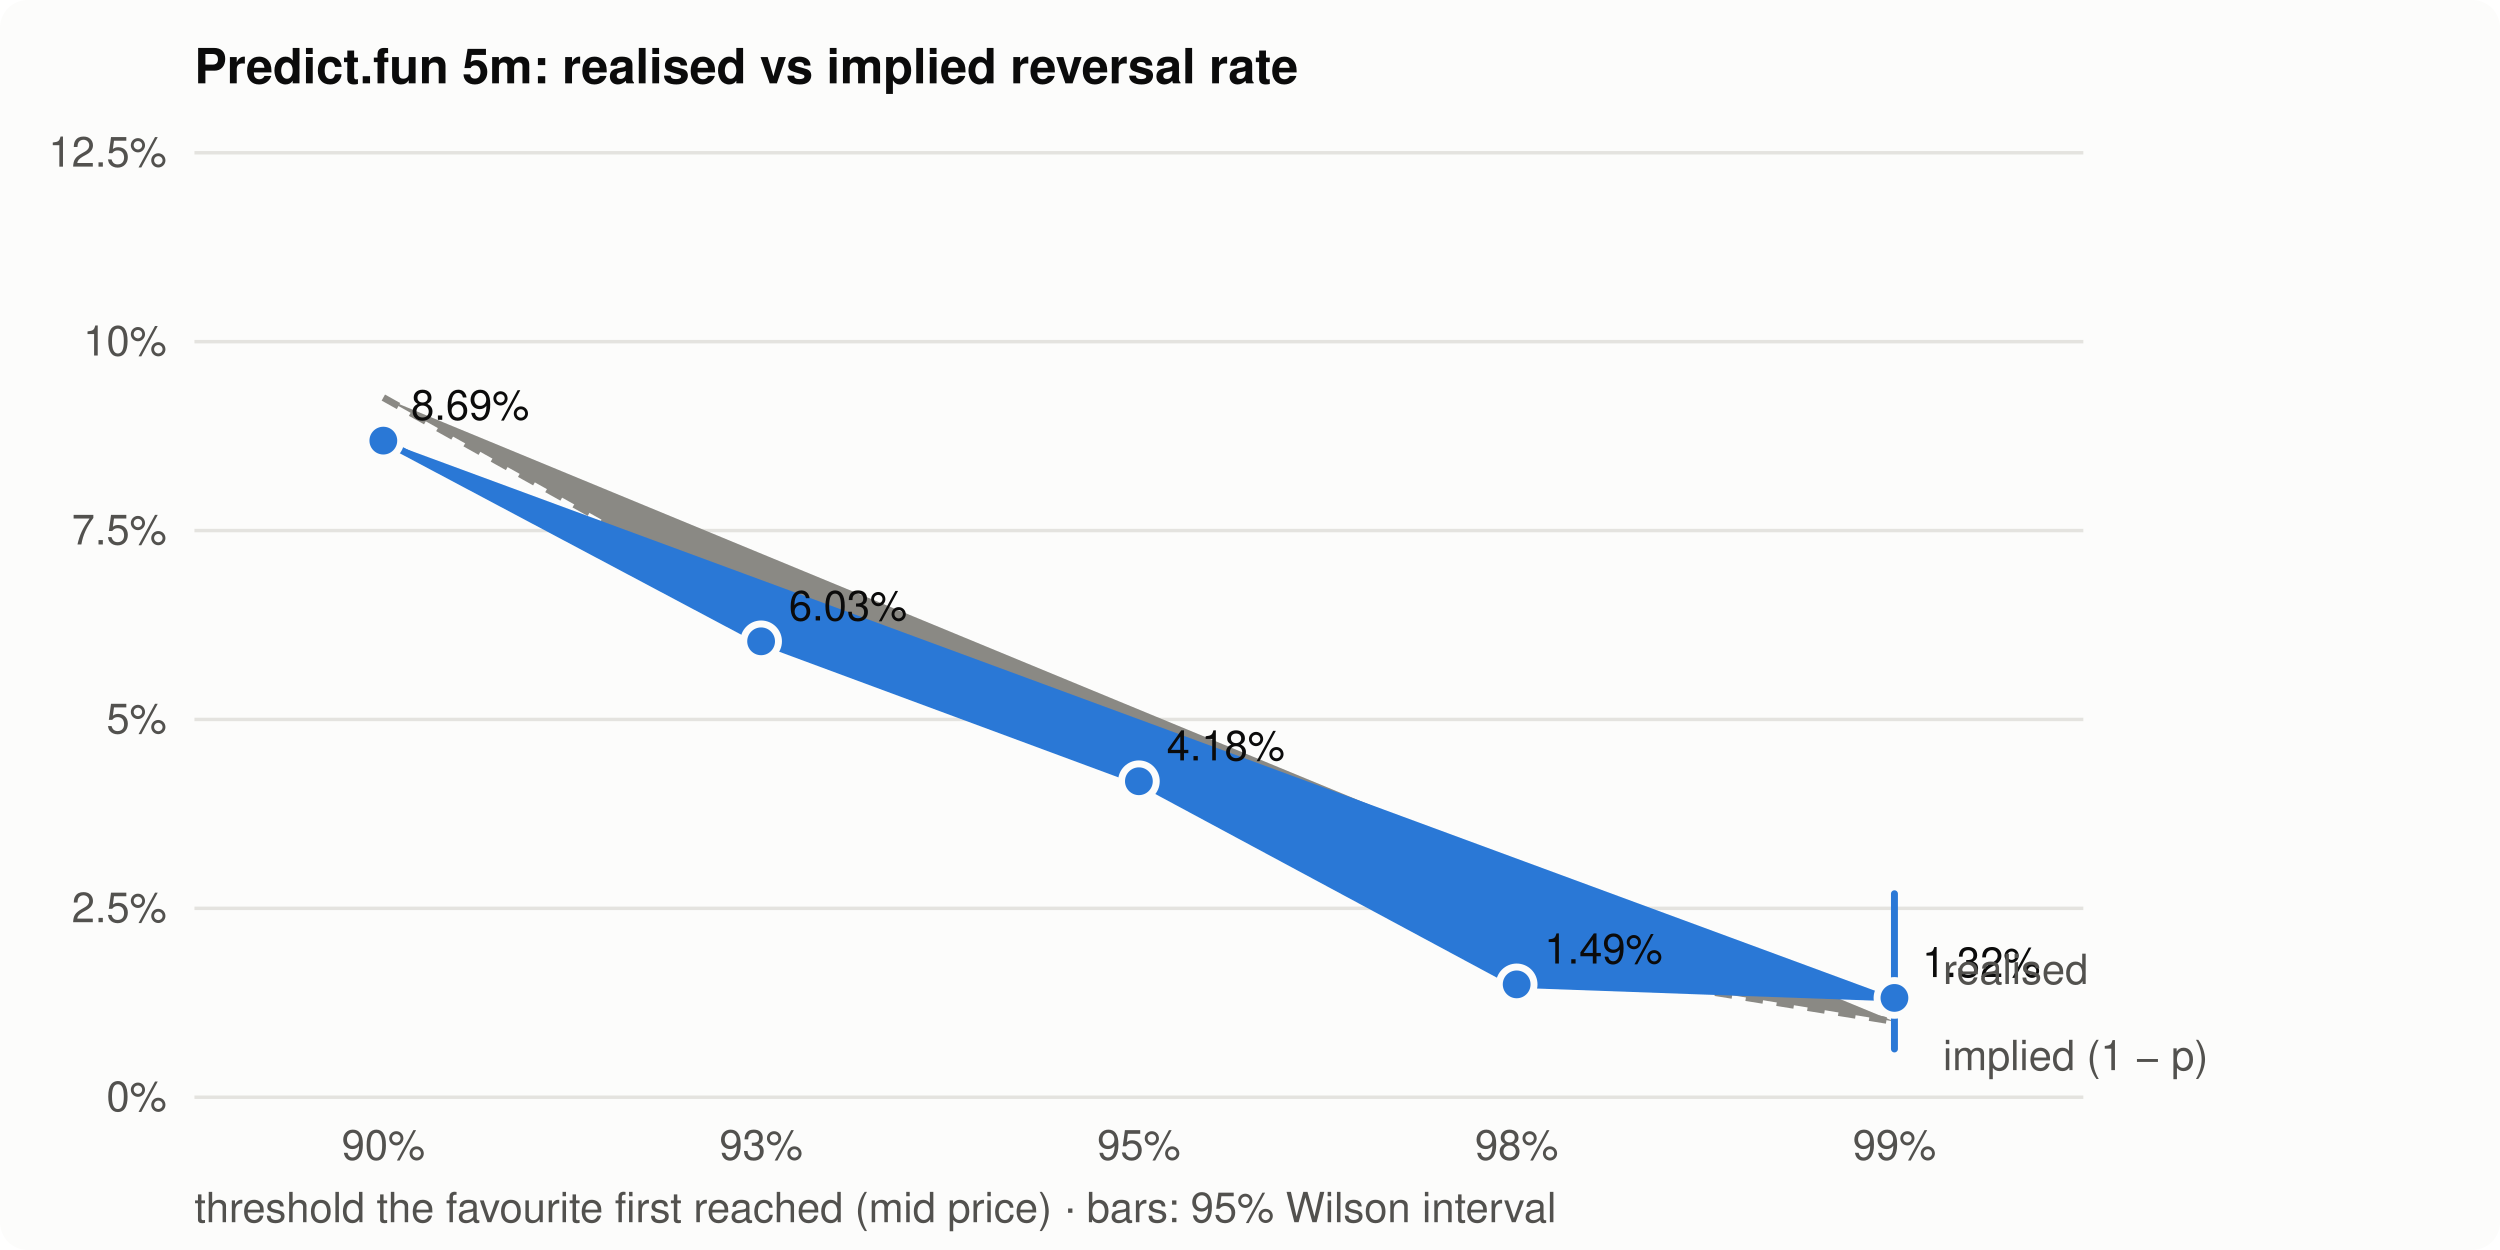
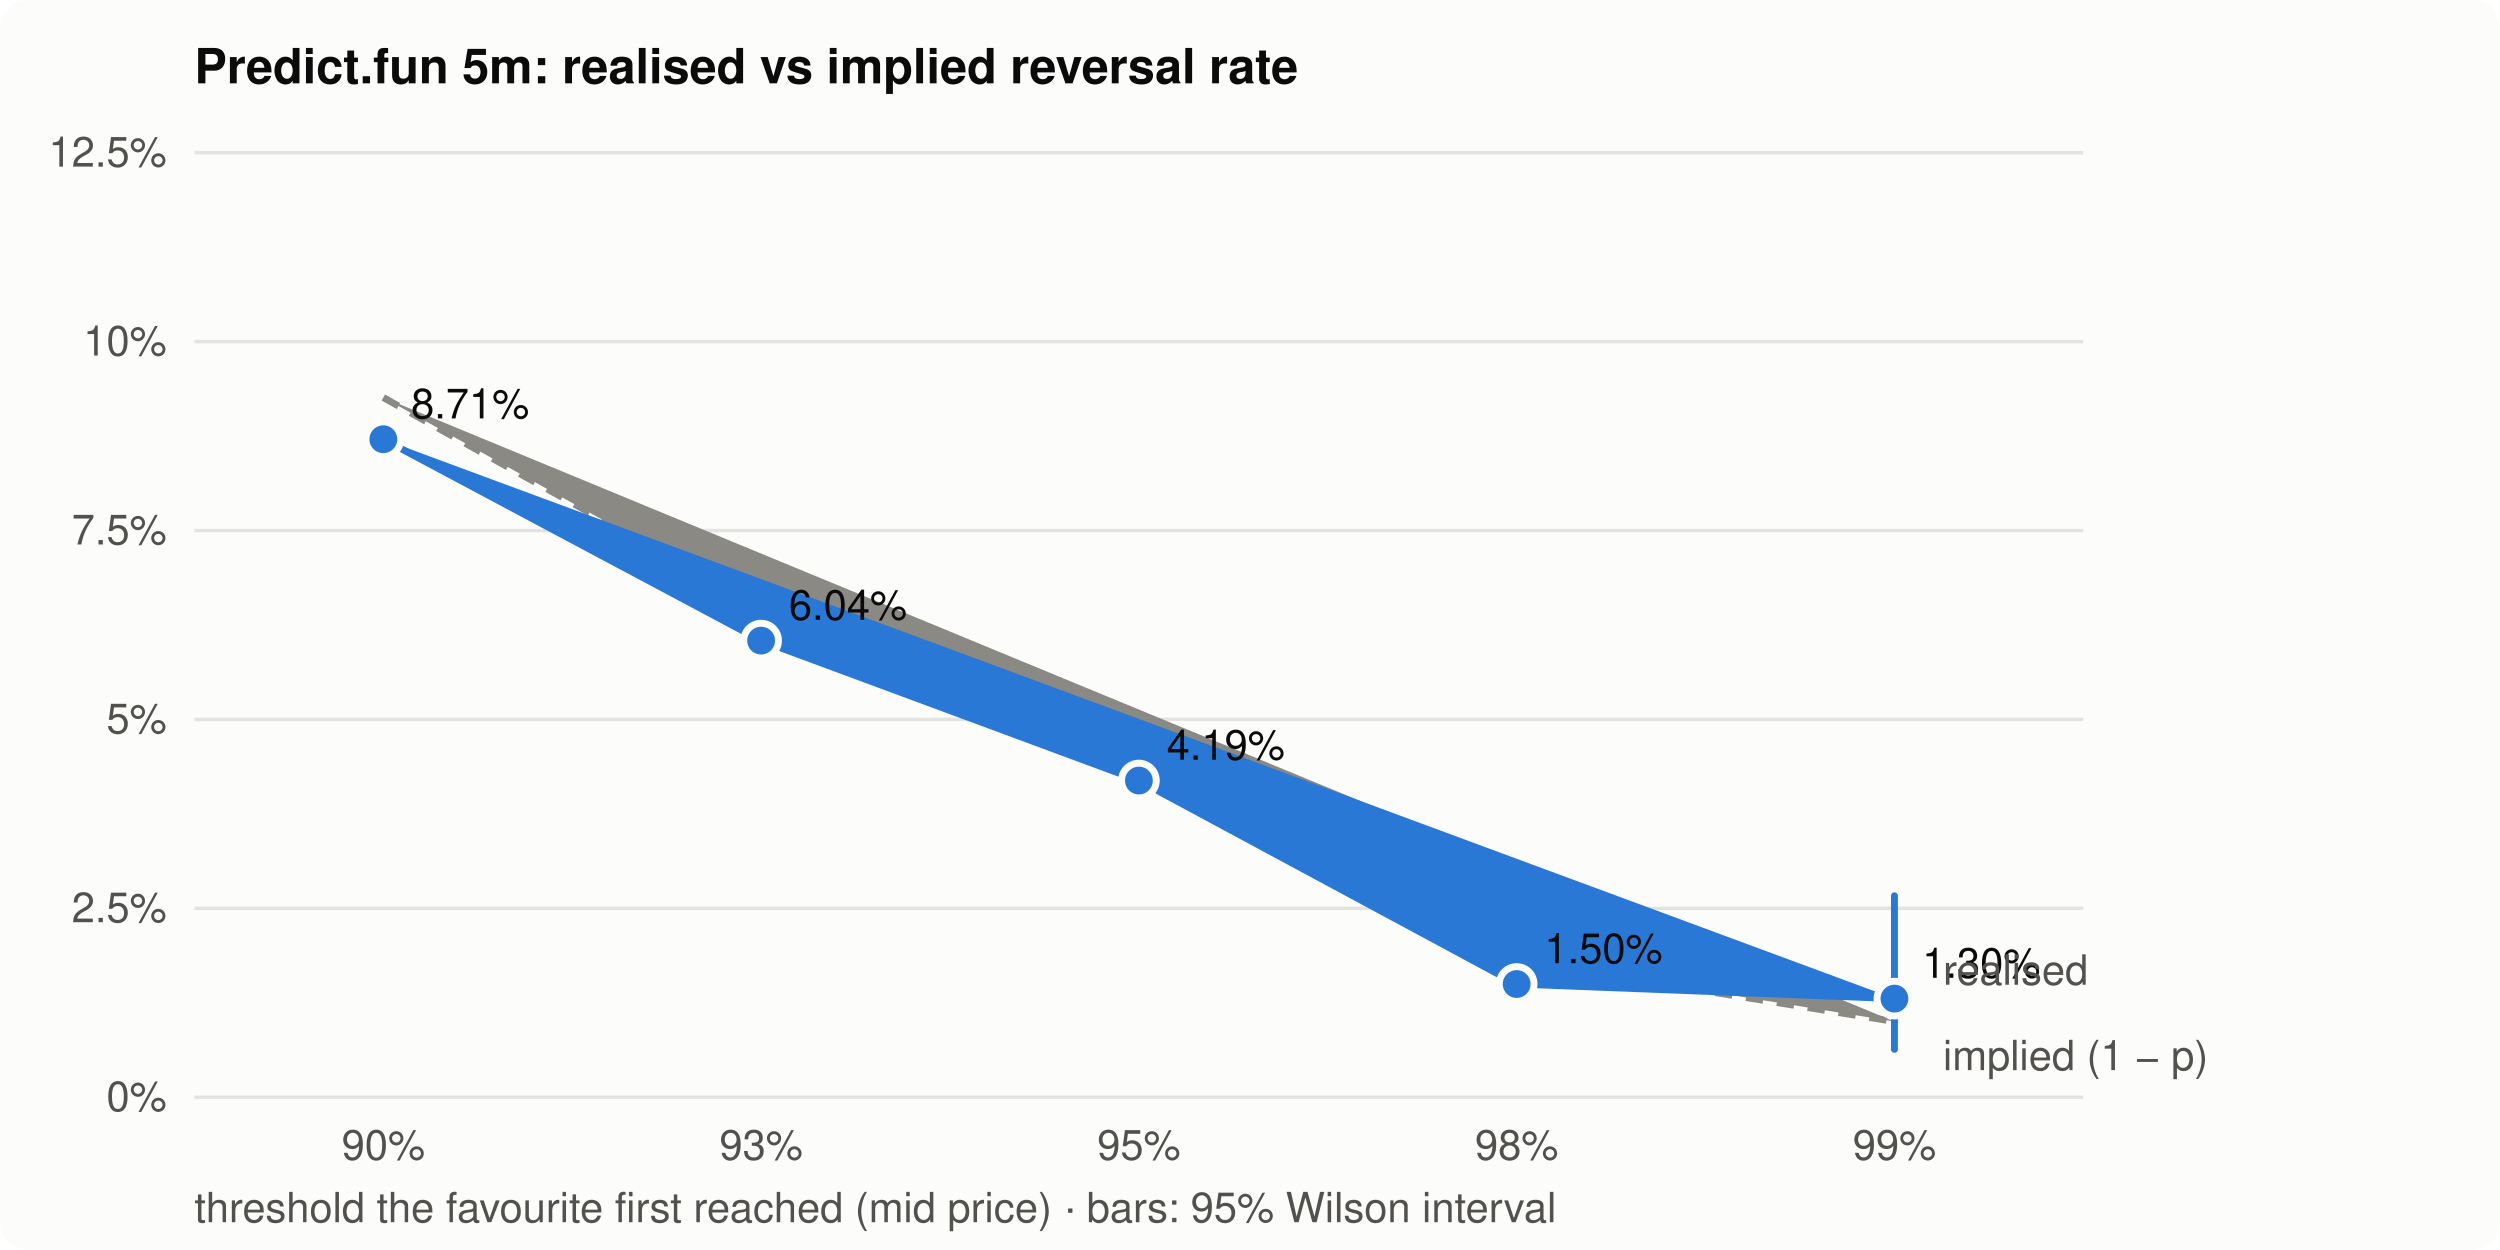
<svg xmlns="http://www.w3.org/2000/svg" viewBox="0 0 720 360" width="720" height="360" role="img" aria-label="Predict.fun 5m: realised vs implied reversal rate">
  <style>
  .bg{fill:#fcfcfb} .t1{fill:#0b0b0b} .t2{fill:#52514e} .grid{stroke:#e4e3df}
  .s1{stroke:#2a78d6;fill:#2a78d6} .s2{stroke:#eb6834;fill:#eb6834} .s3{stroke:#1baf7a;fill:#1baf7a}
  .ref{stroke:#8a8984;fill:#8a8984} .ring{stroke:#fcfcfb}
  text{font-family:-apple-system,Segoe UI,Helvetica,Arial,sans-serif;font-size:12px}
  .title{font-size:14px;font-weight:600}
  @media (prefers-color-scheme: dark){
    .bg{fill:#1a1a19} .t1{fill:#f0efec} .t2{fill:#c3c2b7} .grid{stroke:#34332f}
    .s1{stroke:#3987e5;fill:#3987e5} .s2{stroke:#d95926;fill:#d95926} .s3{stroke:#199e70;fill:#199e70}
    .ref{stroke:#9d9c96;fill:#9d9c96} .ring{stroke:#1a1a19}
  }
</style>
  <rect class="bg" width="720" height="360" rx="8" />
  <text class="t1 title" x="56" y="24">Predict.fun 5m: realised vs implied reversal rate</text>
  <line class="grid" x1="56" x2="600" y1="316.0" y2="316.0" stroke-width="1" />
  <text class="t2" x="48" y="320.0" text-anchor="end">0%</text>
  <line class="grid" x1="56" x2="600" y1="261.6" y2="261.6" stroke-width="1" />
  <text class="t2" x="48" y="265.6" text-anchor="end">2.5%</text>
  <line class="grid" x1="56" x2="600" y1="207.2" y2="207.2" stroke-width="1" />
  <text class="t2" x="48" y="211.2" text-anchor="end">5%</text>
  <line class="grid" x1="56" x2="600" y1="152.8" y2="152.8" stroke-width="1" />
  <text class="t2" x="48" y="156.8" text-anchor="end">7.5%</text>
  <line class="grid" x1="56" x2="600" y1="98.4" y2="98.4" stroke-width="1" />
  <text class="t2" x="48" y="102.4" text-anchor="end">10%</text>
  <line class="grid" x1="56" x2="600" y1="44.0" y2="44.0" stroke-width="1" />
  <text class="t2" x="48" y="48.0" text-anchor="end">12.5%</text>
  <text class="t2" x="110.4" y="334" text-anchor="middle">90%</text>
  <text class="t2" x="219.2" y="334" text-anchor="middle">93%</text>
  <text class="t2" x="328.0" y="334" text-anchor="middle">95%</text>
  <text class="t2" x="436.8" y="334" text-anchor="middle">98%</text>
  <text class="t2" x="545.6" y="334" text-anchor="middle">99%</text>
-   <path class="ref" d="M110.4,114.5 L219.2,175.4 L328.0,217.9 L436.8,276.6 L545.6,294.2" fill="none" stroke-width="2" stroke-linejoin="round" stroke-dasharray="5 4" />
-   <line class="s1" x1="110.4" x2="110.4" y1="131.2" y2="122.5" stroke-width="2" stroke-linecap="round" />
-   <line class="s1" x1="219.2" x2="219.2" y1="188.4" y2="180.9" stroke-width="2" stroke-linecap="round" />
-   <line class="s1" x1="328.0" x2="328.0" y1="228.2" y2="221.7" stroke-width="2" stroke-linecap="round" />
-   <line class="s1" x1="436.8" x2="436.8" y1="285.8" y2="281.1" stroke-width="2" stroke-linecap="round" />
-   <line class="s1" x1="545.6" x2="545.6" y1="302.1" y2="257.4" stroke-width="2" stroke-linecap="round" />
-   <path class="s1" d="M110.4,126.9 L219.2,184.7 L328.0,225.0 L436.8,283.5 L545.6,287.4" fill="none" stroke-width="2" stroke-linejoin="round" />
-   <circle class="s1 ring" cx="110.4" cy="126.9" r="5" stroke-width="2" />
-   <text class="t1" x="118.4" y="120.9">8.69%</text>
-   <circle class="s1 ring" cx="219.2" cy="184.7" r="5" stroke-width="2" />
-   <text class="t1" x="227.2" y="178.7">6.03%</text>
-   <circle class="s1 ring" cx="328.0" cy="225.0" r="5" stroke-width="2" />
-   <text class="t1" x="336.0" y="219.0">4.18%</text>
-   <circle class="s1 ring" cx="436.8" cy="283.5" r="5" stroke-width="2" />
-   <text class="t1" x="444.8" y="277.5">1.49%</text>
-   <circle class="s1 ring" cx="545.6" cy="287.4" r="5" stroke-width="2" />
-   <text class="t1" x="553.6" y="281.4">1.32%</text>
+   <path class="ref" d="M110.4,114.5 L219.2,175.2 L328.0,217.9 L436.8,276.6 L545.6,294.2" fill="none" stroke-width="2" stroke-linejoin="round" stroke-dasharray="5 4" />
+   <line class="s1" x1="110.4" x2="110.4" y1="130.8" y2="122.1" stroke-width="2" stroke-linecap="round" />
+   <line class="s1" x1="219.2" x2="219.2" y1="188.1" y2="180.7" stroke-width="2" stroke-linecap="round" />
+   <line class="s1" x1="328.0" x2="328.0" y1="227.9" y2="221.5" stroke-width="2" stroke-linecap="round" />
+   <line class="s1" x1="436.8" x2="436.8" y1="285.7" y2="281.0" stroke-width="2" stroke-linecap="round" />
+   <line class="s1" x1="545.6" x2="545.6" y1="302.2" y2="258.0" stroke-width="2" stroke-linecap="round" />
+   <path class="s1" d="M110.4,126.5 L219.2,184.5 L328.0,224.8 L436.8,283.4 L545.6,287.6" fill="none" stroke-width="2" stroke-linejoin="round" />
+   <circle class="s1 ring" cx="110.4" cy="126.5" r="5" stroke-width="2" />
+   <text class="t1" x="118.4" y="120.5">8.71%</text>
+   <circle class="s1 ring" cx="219.2" cy="184.5" r="5" stroke-width="2" />
+   <text class="t1" x="227.2" y="178.5">6.04%</text>
+   <circle class="s1 ring" cx="328.0" cy="224.8" r="5" stroke-width="2" />
+   <text class="t1" x="336.0" y="218.8">4.19%</text>
+   <circle class="s1 ring" cx="436.8" cy="283.4" r="5" stroke-width="2" />
+   <text class="t1" x="444.8" y="277.4">1.50%</text>
+   <circle class="s1 ring" cx="545.6" cy="287.6" r="5" stroke-width="2" />
+   <text class="t1" x="553.6" y="281.6">1.30%</text>
  <text class="t2" x="559.6" y="308.2">implied (1 − p)</text>
-   <text class="t2" x="559.6" y="283.4">realised</text>
+   <text class="t2" x="559.6" y="283.6">realised</text>
  <text class="t2" x="56" y="352">threshold the favourite first reached (mid price) · bars: 95% Wilson interval</text>
</svg>
